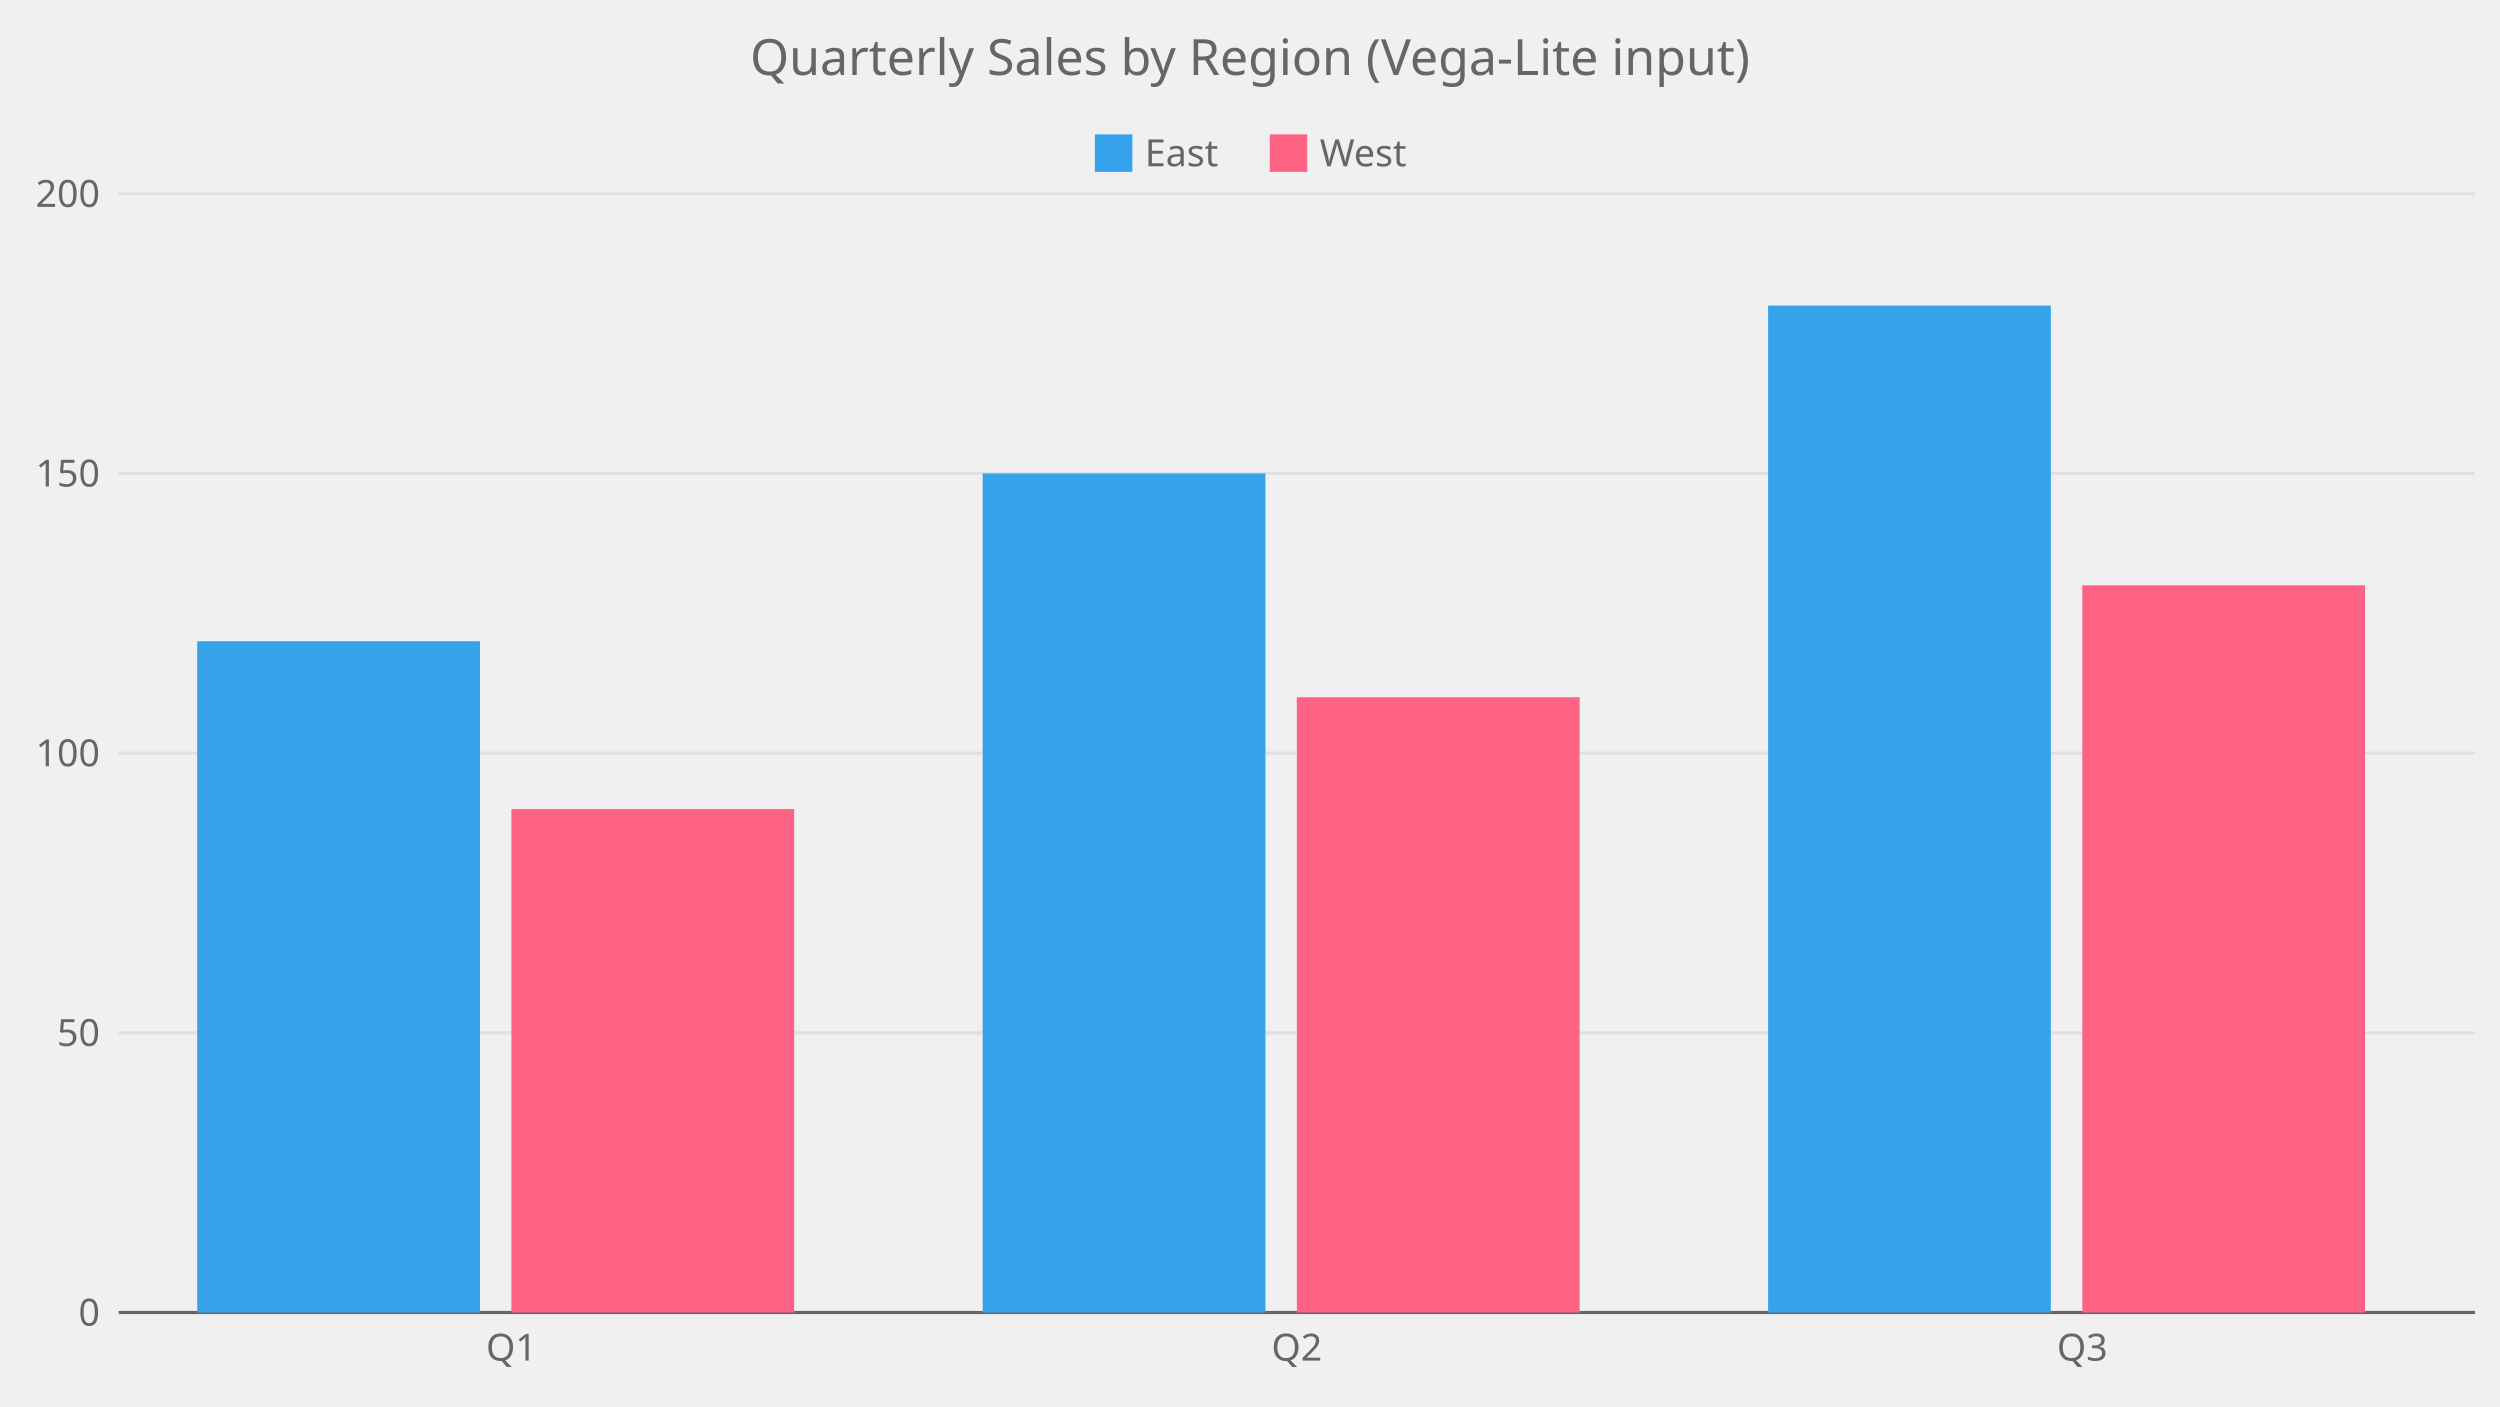
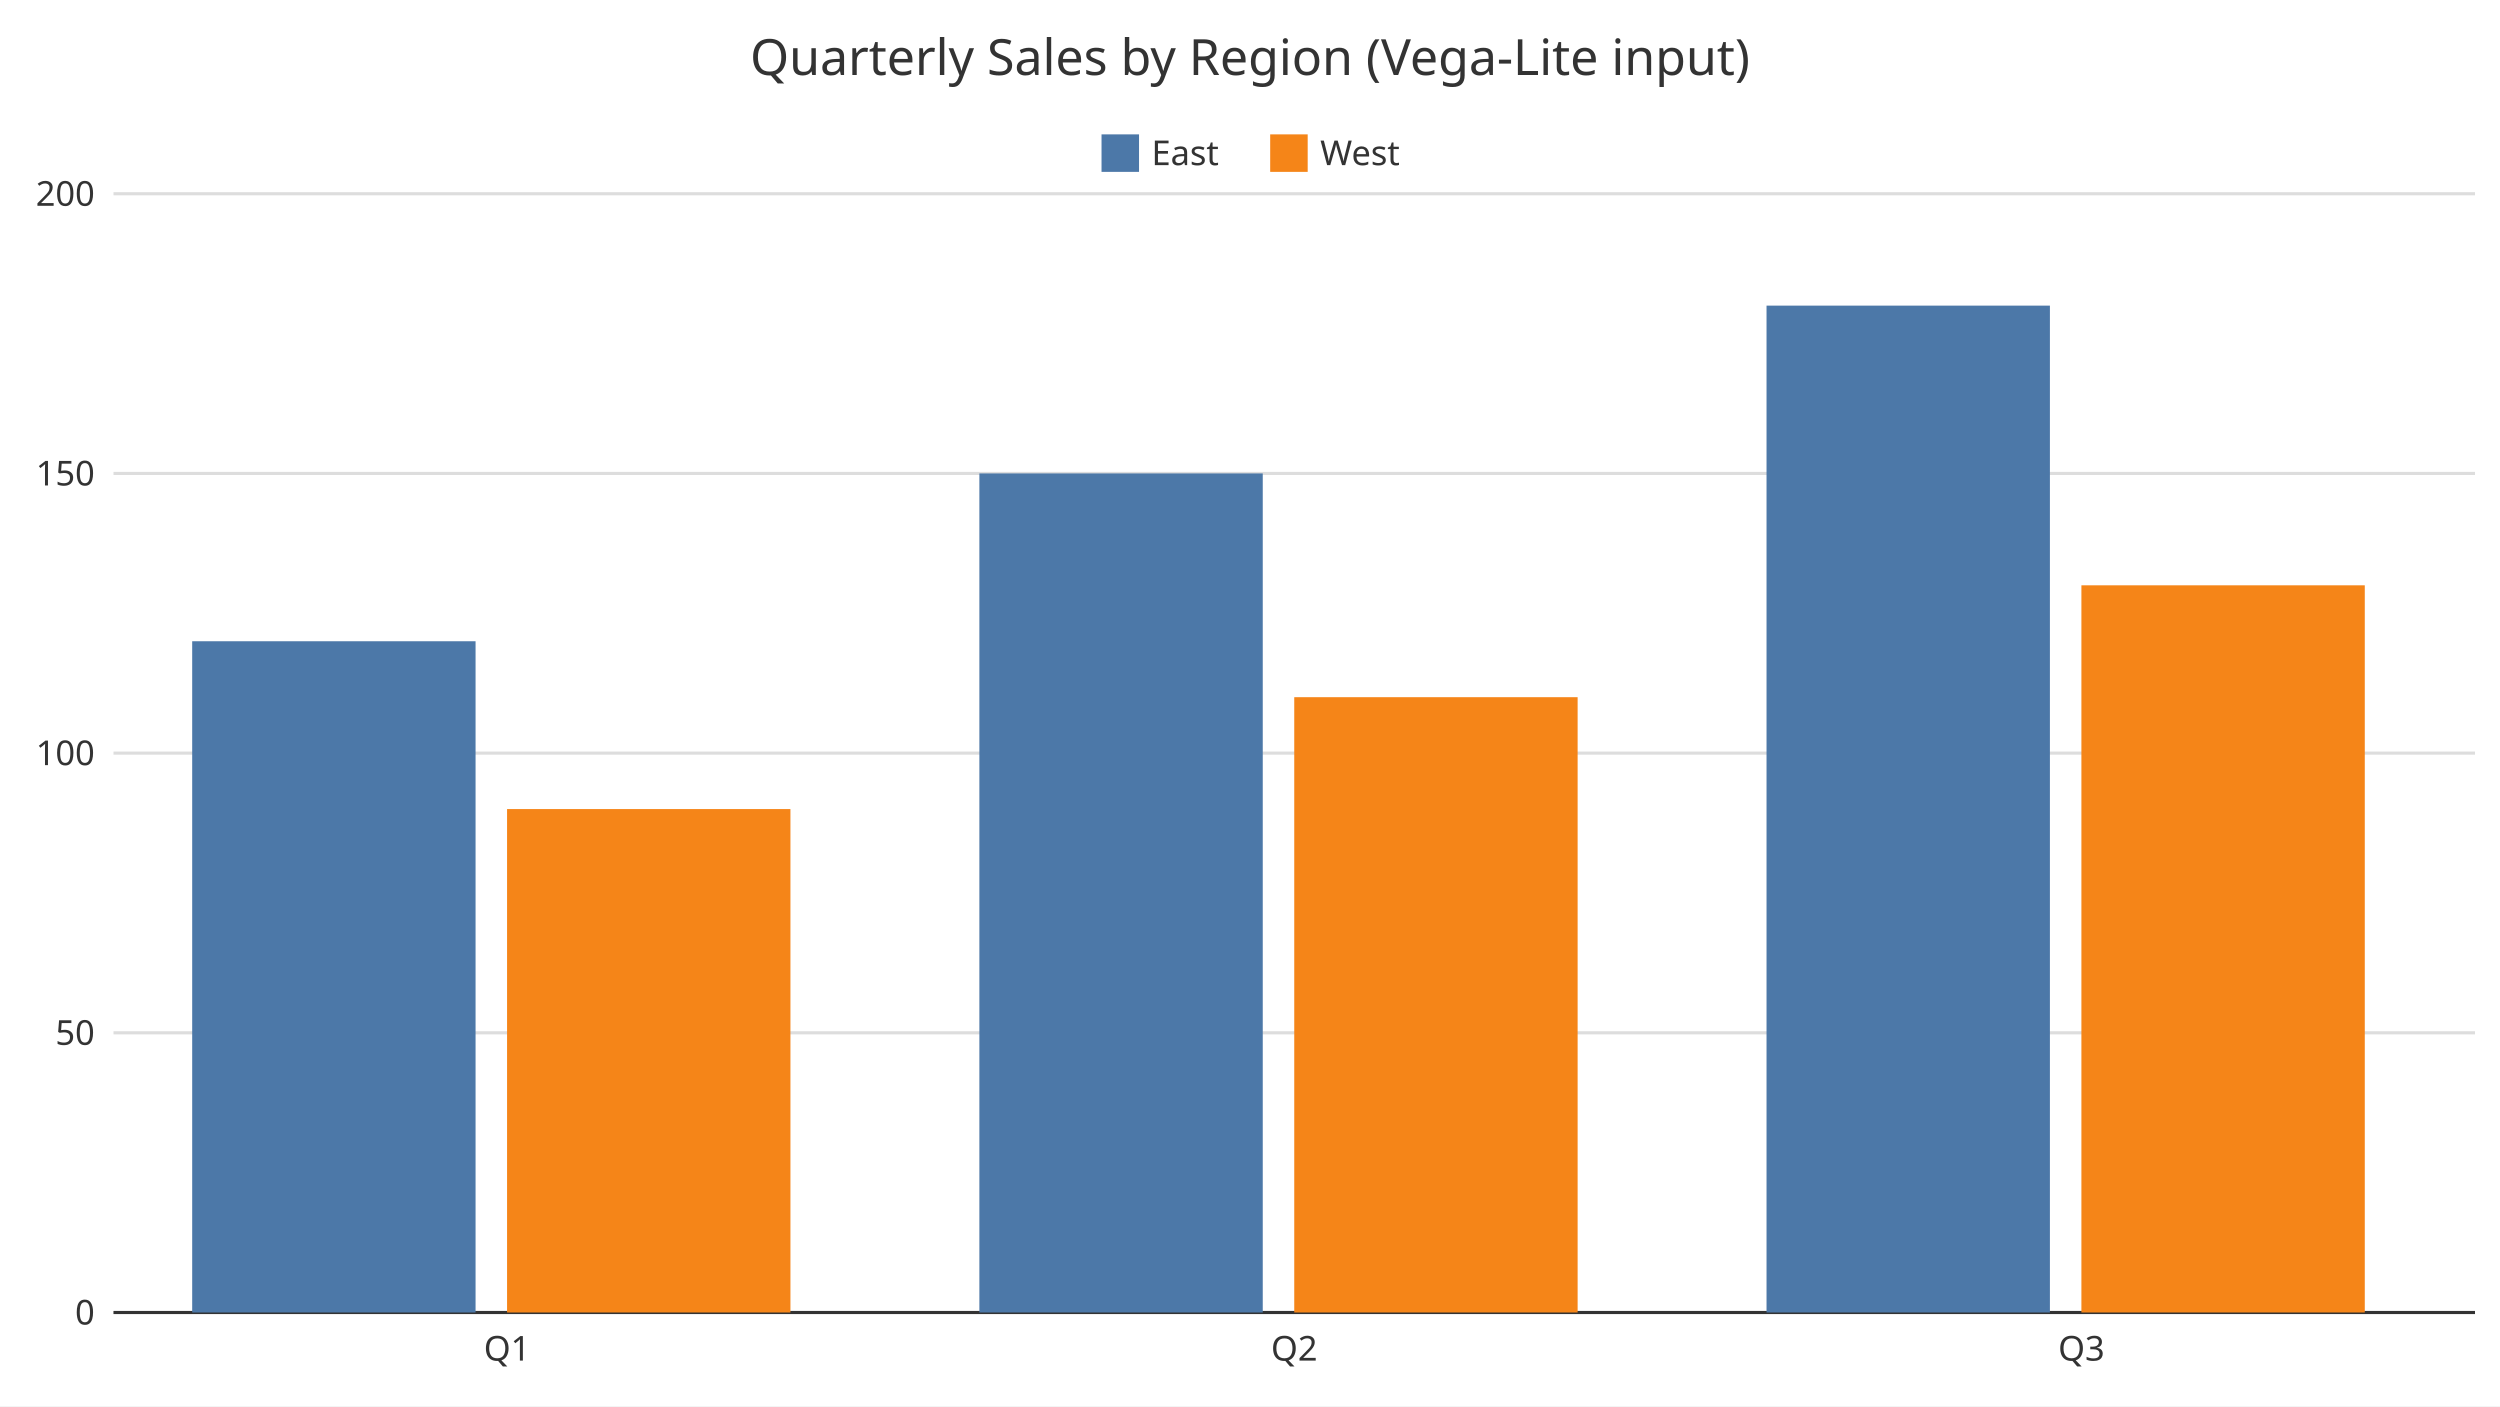
<svg xmlns="http://www.w3.org/2000/svg" width="800" height="450" viewBox="0 0 800 450">
-   <text x="400" y="24" font-family="Noto Sans JP, sans-serif" font-size="16" text-anchor="middle" fill="#666666">Quarterly Sales by Region (Vega-Lite input)</text>
-   <line x1="37.98" y1="420" x2="792" y2="420" stroke="#e0e0e0" stroke-width="1" />
-   <text x="31.98" y="424.2" font-family="Noto Sans JP, sans-serif" font-size="12" text-anchor="end" fill="#666666">0</text>
-   <line x1="37.98" y1="330.5" x2="792" y2="330.5" stroke="#e0e0e0" stroke-width="1" />
-   <text x="31.98" y="334.7" font-family="Noto Sans JP, sans-serif" font-size="12" text-anchor="end" fill="#666666">50</text>
-   <line x1="37.98" y1="241" x2="792" y2="241" stroke="#e0e0e0" stroke-width="1" />
-   <text x="31.98" y="245.2" font-family="Noto Sans JP, sans-serif" font-size="12" text-anchor="end" fill="#666666">100</text>
-   <line x1="37.98" y1="151.5" x2="792" y2="151.5" stroke="#e0e0e0" stroke-width="1" />
-   <text x="31.98" y="155.7" font-family="Noto Sans JP, sans-serif" font-size="12" text-anchor="end" fill="#666666">150</text>
-   <line x1="37.98" y1="62" x2="792" y2="62" stroke="#e0e0e0" stroke-width="1" />
-   <text x="31.98" y="66.2" font-family="Noto Sans JP, sans-serif" font-size="12" text-anchor="end" fill="#666666">200</text>
-   <line x1="37.98" y1="420" x2="792" y2="420" stroke="#666666" stroke-width="1" />
-   <text x="163.65" y="435.4" font-family="Noto Sans JP, sans-serif" font-size="12" text-anchor="middle" fill="#666666">Q1</text>
-   <text x="414.99" y="435.4" font-family="Noto Sans JP, sans-serif" font-size="12" text-anchor="middle" fill="#666666">Q2</text>
-   <text x="666.33" y="435.4" font-family="Noto Sans JP, sans-serif" font-size="12" text-anchor="middle" fill="#666666">Q3</text>
-   <rect x="350.36" y="43" width="12" height="12" fill="#36a2eb" />
-   <text x="366.36" y="53.2" font-family="Noto Sans JP, sans-serif" font-size="12" text-anchor="start" fill="#666666">East</text>
-   <rect x="406.32" y="43" width="12" height="12" fill="#ff6384" />
-   <text x="422.32" y="53.2" font-family="Noto Sans JP, sans-serif" font-size="12" text-anchor="start" fill="#666666">West</text>
-   <rect x="63.11" y="205.2" width="90.48" height="214.8" fill="#36a2eb" />
-   <rect x="163.65" y="258.9" width="90.48" height="161.1" fill="#ff6384" />
-   <rect x="314.45" y="151.5" width="90.48" height="268.5" fill="#36a2eb" />
-   <rect x="414.99" y="223.1" width="90.48" height="196.9" fill="#ff6384" />
-   <rect x="565.79" y="97.8" width="90.48" height="322.2" fill="#36a2eb" />
-   <rect x="666.33" y="187.3" width="90.48" height="232.7" fill="#ff6384" />
+   <rect x="0" y="0" width="800" height="450" fill="#ffffff" />
+   <text x="400" y="24" font-family="Noto Sans JP, sans-serif" font-size="16" text-anchor="middle" fill="#333333">Quarterly Sales by Region (Vega-Lite input)</text>
+   <line x1="36.32" y1="420" x2="792" y2="420" stroke="#dddddd" stroke-width="1" />
+   <text x="30.32" y="423.85" font-family="Noto Sans JP, sans-serif" font-size="11" text-anchor="end" fill="#333333">0</text>
+   <line x1="36.32" y1="330.5" x2="792" y2="330.5" stroke="#dddddd" stroke-width="1" />
+   <text x="30.32" y="334.35" font-family="Noto Sans JP, sans-serif" font-size="11" text-anchor="end" fill="#333333">50</text>
+   <line x1="36.32" y1="241" x2="792" y2="241" stroke="#dddddd" stroke-width="1" />
+   <text x="30.32" y="244.85" font-family="Noto Sans JP, sans-serif" font-size="11" text-anchor="end" fill="#333333">100</text>
+   <line x1="36.32" y1="151.5" x2="792" y2="151.5" stroke="#dddddd" stroke-width="1" />
+   <text x="30.32" y="155.35" font-family="Noto Sans JP, sans-serif" font-size="11" text-anchor="end" fill="#333333">150</text>
+   <line x1="36.32" y1="62" x2="792" y2="62" stroke="#dddddd" stroke-width="1" />
+   <text x="30.32" y="65.85" font-family="Noto Sans JP, sans-serif" font-size="11" text-anchor="end" fill="#333333">200</text>
+   <line x1="36.32" y1="420" x2="792" y2="420" stroke="#333333" stroke-width="1" />
+   <text x="162.26" y="435.4" font-family="Noto Sans JP, sans-serif" font-size="11" text-anchor="middle" fill="#333333">Q1</text>
+   <text x="414.16" y="435.4" font-family="Noto Sans JP, sans-serif" font-size="11" text-anchor="middle" fill="#333333">Q2</text>
+   <text x="666.05" y="435.4" font-family="Noto Sans JP, sans-serif" font-size="11" text-anchor="middle" fill="#333333">Q3</text>
+   <rect x="352.49" y="43" width="12" height="12" fill="#4c78a8" />
+   <text x="368.49" y="52.85" font-family="Noto Sans JP, sans-serif" font-size="11" text-anchor="start" fill="#333333">East</text>
+   <rect x="406.46" y="43" width="12" height="12" fill="#f58518" />
+   <text x="422.46" y="52.85" font-family="Noto Sans JP, sans-serif" font-size="11" text-anchor="start" fill="#333333">West</text>
+   <rect x="61.5" y="205.2" width="90.68" height="214.8" fill="#4c78a8" />
+   <rect x="162.26" y="258.9" width="90.68" height="161.1" fill="#f58518" />
+   <rect x="313.4" y="151.5" width="90.68" height="268.5" fill="#4c78a8" />
+   <rect x="414.16" y="223.1" width="90.68" height="196.9" fill="#f58518" />
+   <rect x="565.29" y="97.8" width="90.68" height="322.2" fill="#4c78a8" />
+   <rect x="666.05" y="187.3" width="90.68" height="232.7" fill="#f58518" />
</svg>
